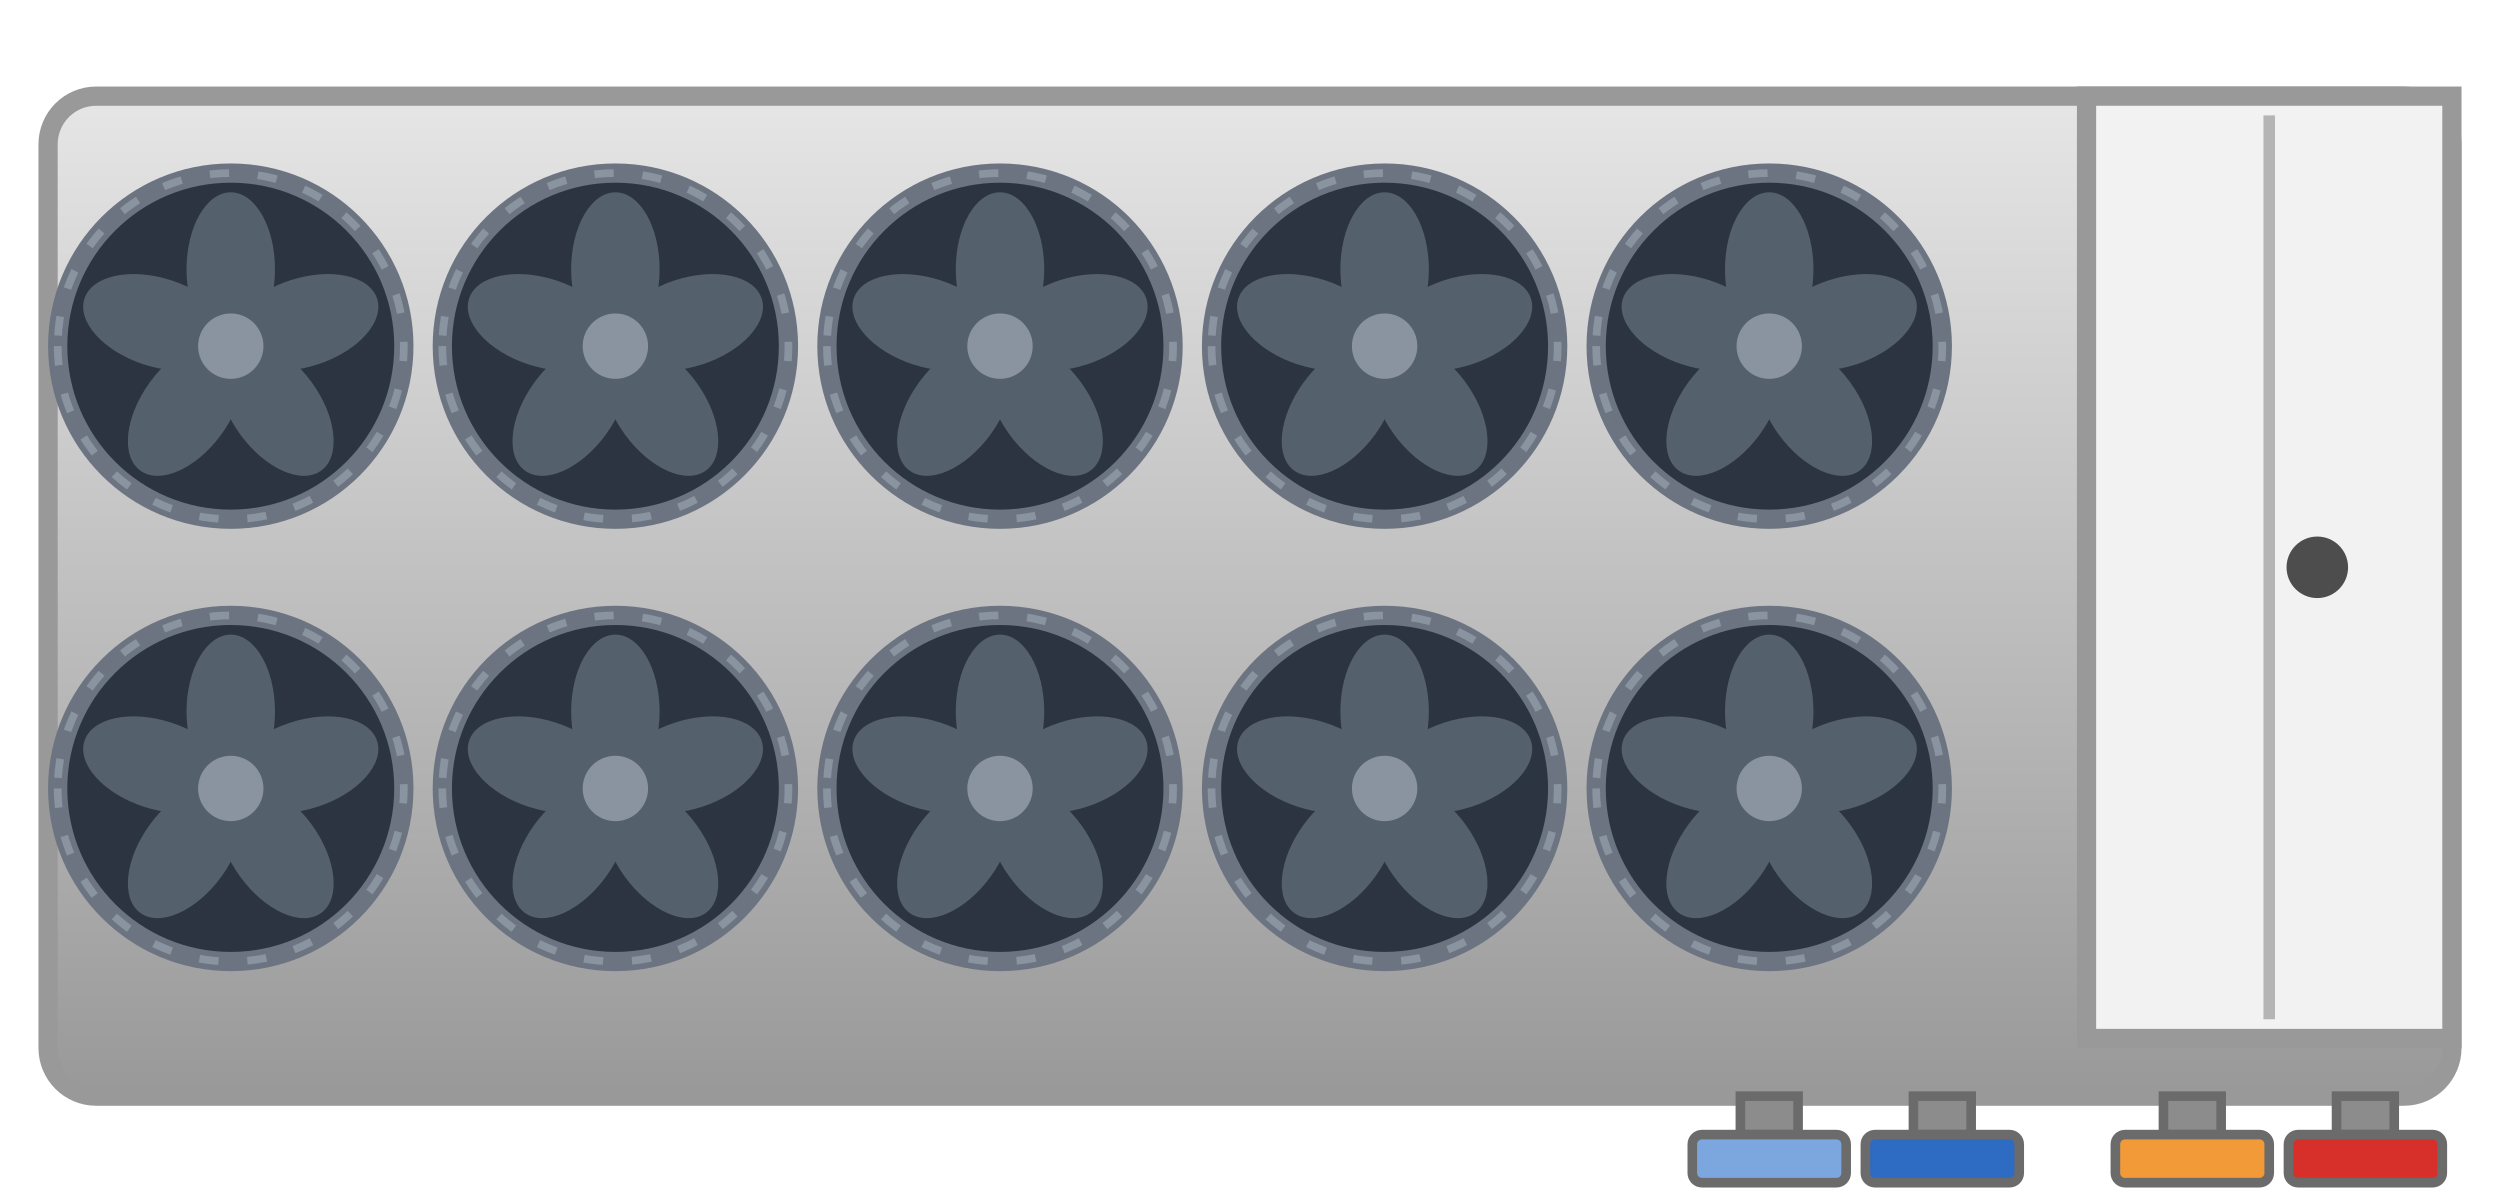
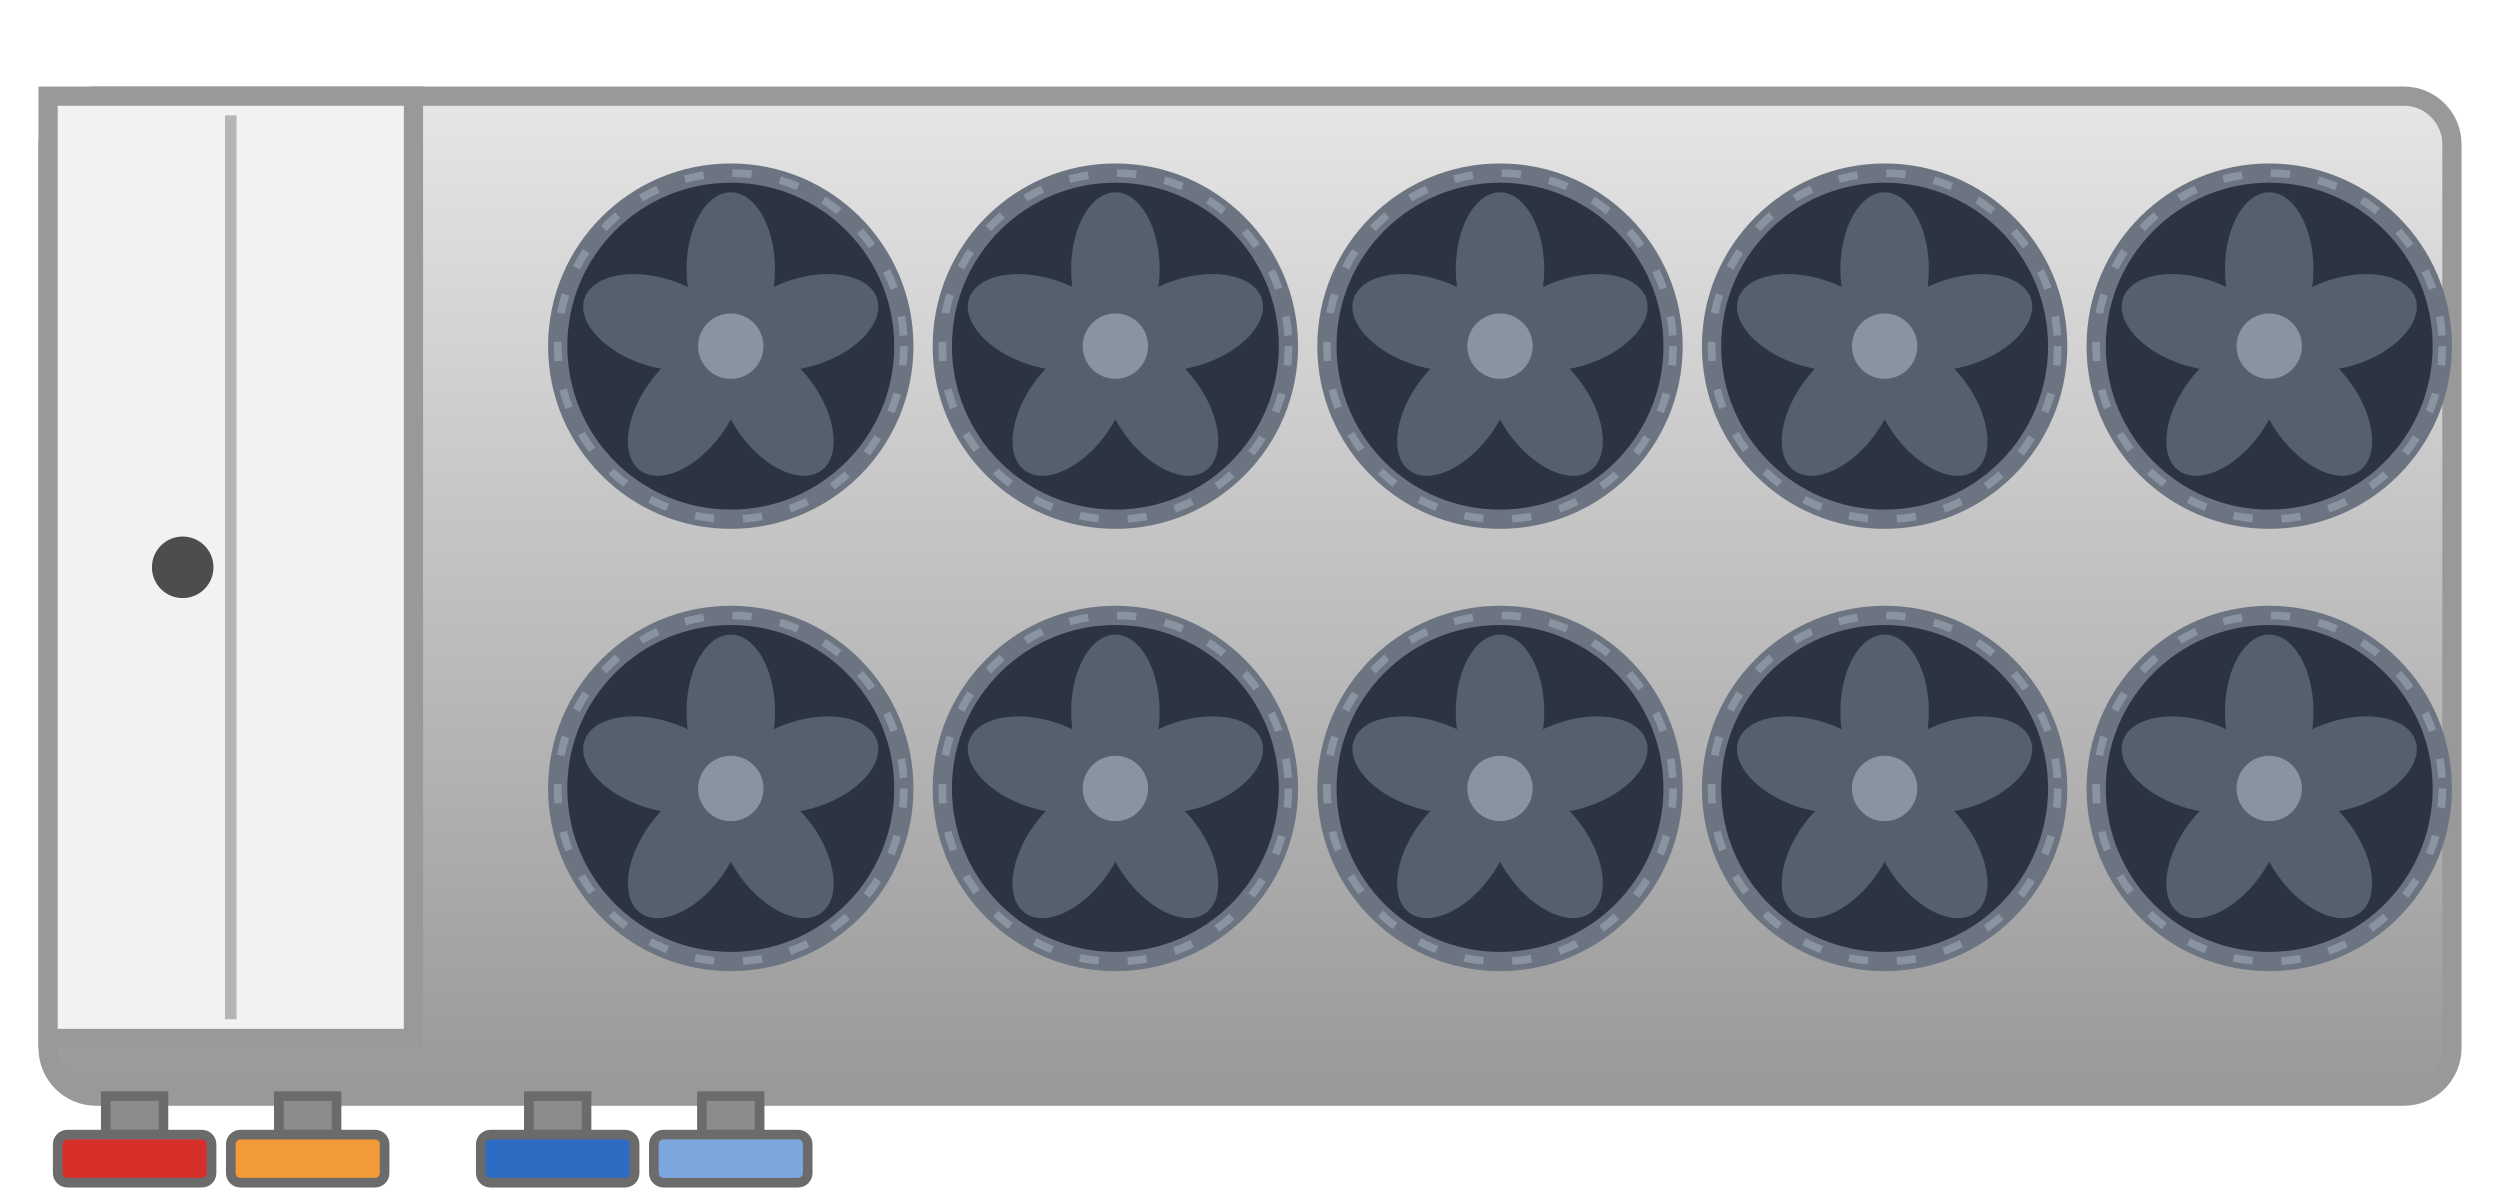
<svg xmlns="http://www.w3.org/2000/svg" width="260" height="124" viewBox="0 0 260 124" role="img" aria-labelledby="title">
  <defs>
    <linearGradient id="gB" x1="0" y1="0" x2="0" y2="1">
      <stop offset="0" stop-color="#E6E6E6" />
      <stop offset="0.07" stop-color="#E0E0E0" />
      <stop offset="1" stop-color="#999999" />
    </linearGradient>
    <linearGradient id="gC" x1="0" y1="0" x2="1" y2="0">
      <stop offset="0" stop-color="#4F7BE6" />
      <stop offset="0.5" stop-color="#2F5FD0" />
      <stop offset="1" stop-color="#1B3A99" />
    </linearGradient>
    <linearGradient id="gF" x1="0" y1="0" x2="1" y2="0">
      <stop offset="0" stop-color="#55606D" />
      <stop offset="0.5" stop-color="#3B4654" />
      <stop offset="1" stop-color="#262E38" />
    </linearGradient>
    <linearGradient id="gV" x1="0" y1="0" x2="0" y2="1">
      <stop offset="0" stop-color="#7FAAD8" />
      <stop offset="1" stop-color="#4A7FB8" />
    </linearGradient>
  </defs>
-   <g transform="translate(260 0) scale(-1 1)">
+   <g>
    <rect x="5" y="10" width="250" height="104" rx="5" fill="url(#gB)" stroke="#999999" stroke-width="2" />
    <rect x="5" y="10" width="38" height="98" fill="#F2F2F2" stroke="#999999" stroke-width="2" />
    <line x1="24.0" y1="12" x2="24.0" y2="106" stroke="#B5B5B5" stroke-width="1.2" />
    <circle cx="19.0" cy="59.0" r="3.2" fill="#4D4D4D" />
    <circle cx="76" cy="36" r="18" fill="#2B3440" stroke="#6B7480" stroke-width="2" />
    <ellipse cx="76" cy="28" rx="4.6" ry="8" fill="#55606D" transform="rotate(0 76 36)" />
    <ellipse cx="76" cy="28" rx="4.6" ry="8" fill="#55606D" transform="rotate(72 76 36)" />
    <ellipse cx="76" cy="28" rx="4.6" ry="8" fill="#55606D" transform="rotate(144 76 36)" />
    <ellipse cx="76" cy="28" rx="4.6" ry="8" fill="#55606D" transform="rotate(216 76 36)" />
    <ellipse cx="76" cy="28" rx="4.6" ry="8" fill="#55606D" transform="rotate(288 76 36)" />
    <circle cx="76" cy="36" r="3.4" fill="#8A94A0" />
    <circle cx="76" cy="36" r="18" fill="none" stroke="#8A94A0" stroke-width="0.8" stroke-dasharray="2 3" />
    <circle cx="116" cy="36" r="18" fill="#2B3440" stroke="#6B7480" stroke-width="2" />
    <ellipse cx="116" cy="28" rx="4.6" ry="8" fill="#55606D" transform="rotate(0 116 36)" />
    <ellipse cx="116" cy="28" rx="4.6" ry="8" fill="#55606D" transform="rotate(72 116 36)" />
    <ellipse cx="116" cy="28" rx="4.6" ry="8" fill="#55606D" transform="rotate(144 116 36)" />
    <ellipse cx="116" cy="28" rx="4.6" ry="8" fill="#55606D" transform="rotate(216 116 36)" />
    <ellipse cx="116" cy="28" rx="4.6" ry="8" fill="#55606D" transform="rotate(288 116 36)" />
    <circle cx="116" cy="36" r="3.4" fill="#8A94A0" />
    <circle cx="116" cy="36" r="18" fill="none" stroke="#8A94A0" stroke-width="0.8" stroke-dasharray="2 3" />
    <circle cx="156" cy="36" r="18" fill="#2B3440" stroke="#6B7480" stroke-width="2" />
    <ellipse cx="156" cy="28" rx="4.6" ry="8" fill="#55606D" transform="rotate(0 156 36)" />
    <ellipse cx="156" cy="28" rx="4.6" ry="8" fill="#55606D" transform="rotate(72 156 36)" />
    <ellipse cx="156" cy="28" rx="4.6" ry="8" fill="#55606D" transform="rotate(144 156 36)" />
    <ellipse cx="156" cy="28" rx="4.6" ry="8" fill="#55606D" transform="rotate(216 156 36)" />
    <ellipse cx="156" cy="28" rx="4.6" ry="8" fill="#55606D" transform="rotate(288 156 36)" />
    <circle cx="156" cy="36" r="3.4" fill="#8A94A0" />
    <circle cx="156" cy="36" r="18" fill="none" stroke="#8A94A0" stroke-width="0.8" stroke-dasharray="2 3" />
    <circle cx="196" cy="36" r="18" fill="#2B3440" stroke="#6B7480" stroke-width="2" />
    <ellipse cx="196" cy="28" rx="4.6" ry="8" fill="#55606D" transform="rotate(0 196 36)" />
    <ellipse cx="196" cy="28" rx="4.6" ry="8" fill="#55606D" transform="rotate(72 196 36)" />
    <ellipse cx="196" cy="28" rx="4.6" ry="8" fill="#55606D" transform="rotate(144 196 36)" />
    <ellipse cx="196" cy="28" rx="4.6" ry="8" fill="#55606D" transform="rotate(216 196 36)" />
    <ellipse cx="196" cy="28" rx="4.6" ry="8" fill="#55606D" transform="rotate(288 196 36)" />
    <circle cx="196" cy="36" r="3.4" fill="#8A94A0" />
    <circle cx="196" cy="36" r="18" fill="none" stroke="#8A94A0" stroke-width="0.8" stroke-dasharray="2 3" />
    <circle cx="236" cy="36" r="18" fill="#2B3440" stroke="#6B7480" stroke-width="2" />
    <ellipse cx="236" cy="28" rx="4.6" ry="8" fill="#55606D" transform="rotate(0 236 36)" />
    <ellipse cx="236" cy="28" rx="4.6" ry="8" fill="#55606D" transform="rotate(72 236 36)" />
    <ellipse cx="236" cy="28" rx="4.6" ry="8" fill="#55606D" transform="rotate(144 236 36)" />
    <ellipse cx="236" cy="28" rx="4.6" ry="8" fill="#55606D" transform="rotate(216 236 36)" />
    <ellipse cx="236" cy="28" rx="4.6" ry="8" fill="#55606D" transform="rotate(288 236 36)" />
    <circle cx="236" cy="36" r="3.4" fill="#8A94A0" />
    <circle cx="236" cy="36" r="18" fill="none" stroke="#8A94A0" stroke-width="0.8" stroke-dasharray="2 3" />
    <circle cx="76" cy="82" r="18" fill="#2B3440" stroke="#6B7480" stroke-width="2" />
    <ellipse cx="76" cy="74" rx="4.6" ry="8" fill="#55606D" transform="rotate(0 76 82)" />
    <ellipse cx="76" cy="74" rx="4.6" ry="8" fill="#55606D" transform="rotate(72 76 82)" />
    <ellipse cx="76" cy="74" rx="4.6" ry="8" fill="#55606D" transform="rotate(144 76 82)" />
    <ellipse cx="76" cy="74" rx="4.6" ry="8" fill="#55606D" transform="rotate(216 76 82)" />
    <ellipse cx="76" cy="74" rx="4.6" ry="8" fill="#55606D" transform="rotate(288 76 82)" />
    <circle cx="76" cy="82" r="3.4" fill="#8A94A0" />
    <circle cx="76" cy="82" r="18" fill="none" stroke="#8A94A0" stroke-width="0.8" stroke-dasharray="2 3" />
    <circle cx="116" cy="82" r="18" fill="#2B3440" stroke="#6B7480" stroke-width="2" />
    <ellipse cx="116" cy="74" rx="4.6" ry="8" fill="#55606D" transform="rotate(0 116 82)" />
    <ellipse cx="116" cy="74" rx="4.6" ry="8" fill="#55606D" transform="rotate(72 116 82)" />
    <ellipse cx="116" cy="74" rx="4.6" ry="8" fill="#55606D" transform="rotate(144 116 82)" />
    <ellipse cx="116" cy="74" rx="4.6" ry="8" fill="#55606D" transform="rotate(216 116 82)" />
    <ellipse cx="116" cy="74" rx="4.6" ry="8" fill="#55606D" transform="rotate(288 116 82)" />
    <circle cx="116" cy="82" r="3.4" fill="#8A94A0" />
    <circle cx="116" cy="82" r="18" fill="none" stroke="#8A94A0" stroke-width="0.8" stroke-dasharray="2 3" />
    <circle cx="156" cy="82" r="18" fill="#2B3440" stroke="#6B7480" stroke-width="2" />
    <ellipse cx="156" cy="74" rx="4.6" ry="8" fill="#55606D" transform="rotate(0 156 82)" />
    <ellipse cx="156" cy="74" rx="4.6" ry="8" fill="#55606D" transform="rotate(72 156 82)" />
    <ellipse cx="156" cy="74" rx="4.6" ry="8" fill="#55606D" transform="rotate(144 156 82)" />
    <ellipse cx="156" cy="74" rx="4.6" ry="8" fill="#55606D" transform="rotate(216 156 82)" />
    <ellipse cx="156" cy="74" rx="4.6" ry="8" fill="#55606D" transform="rotate(288 156 82)" />
    <circle cx="156" cy="82" r="3.4" fill="#8A94A0" />
    <circle cx="156" cy="82" r="18" fill="none" stroke="#8A94A0" stroke-width="0.8" stroke-dasharray="2 3" />
    <circle cx="196" cy="82" r="18" fill="#2B3440" stroke="#6B7480" stroke-width="2" />
    <ellipse cx="196" cy="74" rx="4.6" ry="8" fill="#55606D" transform="rotate(0 196 82)" />
    <ellipse cx="196" cy="74" rx="4.6" ry="8" fill="#55606D" transform="rotate(72 196 82)" />
    <ellipse cx="196" cy="74" rx="4.6" ry="8" fill="#55606D" transform="rotate(144 196 82)" />
    <ellipse cx="196" cy="74" rx="4.6" ry="8" fill="#55606D" transform="rotate(216 196 82)" />
    <ellipse cx="196" cy="74" rx="4.6" ry="8" fill="#55606D" transform="rotate(288 196 82)" />
    <circle cx="196" cy="82" r="3.4" fill="#8A94A0" />
    <circle cx="196" cy="82" r="18" fill="none" stroke="#8A94A0" stroke-width="0.8" stroke-dasharray="2 3" />
    <circle cx="236" cy="82" r="18" fill="#2B3440" stroke="#6B7480" stroke-width="2" />
    <ellipse cx="236" cy="74" rx="4.6" ry="8" fill="#55606D" transform="rotate(0 236 82)" />
    <ellipse cx="236" cy="74" rx="4.6" ry="8" fill="#55606D" transform="rotate(72 236 82)" />
    <ellipse cx="236" cy="74" rx="4.6" ry="8" fill="#55606D" transform="rotate(144 236 82)" />
    <ellipse cx="236" cy="74" rx="4.6" ry="8" fill="#55606D" transform="rotate(216 236 82)" />
    <ellipse cx="236" cy="74" rx="4.6" ry="8" fill="#55606D" transform="rotate(288 236 82)" />
    <circle cx="236" cy="82" r="3.4" fill="#8A94A0" />
    <circle cx="236" cy="82" r="18" fill="none" stroke="#8A94A0" stroke-width="0.8" stroke-dasharray="2 3" />
    <rect x="11" y="114" width="6" height="4" fill="#8C8C8C" stroke="#6B6B6B" stroke-width="1" />
    <rect x="6" y="118" width="16" height="5" rx="1" fill="#D7302B" stroke="#6B6B6B" stroke-width="1" />
    <rect x="29" y="114" width="6" height="4" fill="#8C8C8C" stroke="#6B6B6B" stroke-width="1" />
    <rect x="24" y="118" width="16" height="5" rx="1" fill="#F29A38" stroke="#6B6B6B" stroke-width="1" />
    <rect x="55" y="114" width="6" height="4" fill="#8C8C8C" stroke="#6B6B6B" stroke-width="1" />
    <rect x="50" y="118" width="16" height="5" rx="1" fill="#2E6BC2" stroke="#6B6B6B" stroke-width="1" />
    <rect x="73" y="114" width="6" height="4" fill="#8C8C8C" stroke="#6B6B6B" stroke-width="1" />
    <rect x="68" y="118" width="16" height="5" rx="1" fill="#7CA6DE" stroke="#6B6B6B" stroke-width="1" />
  </g>
</svg>
